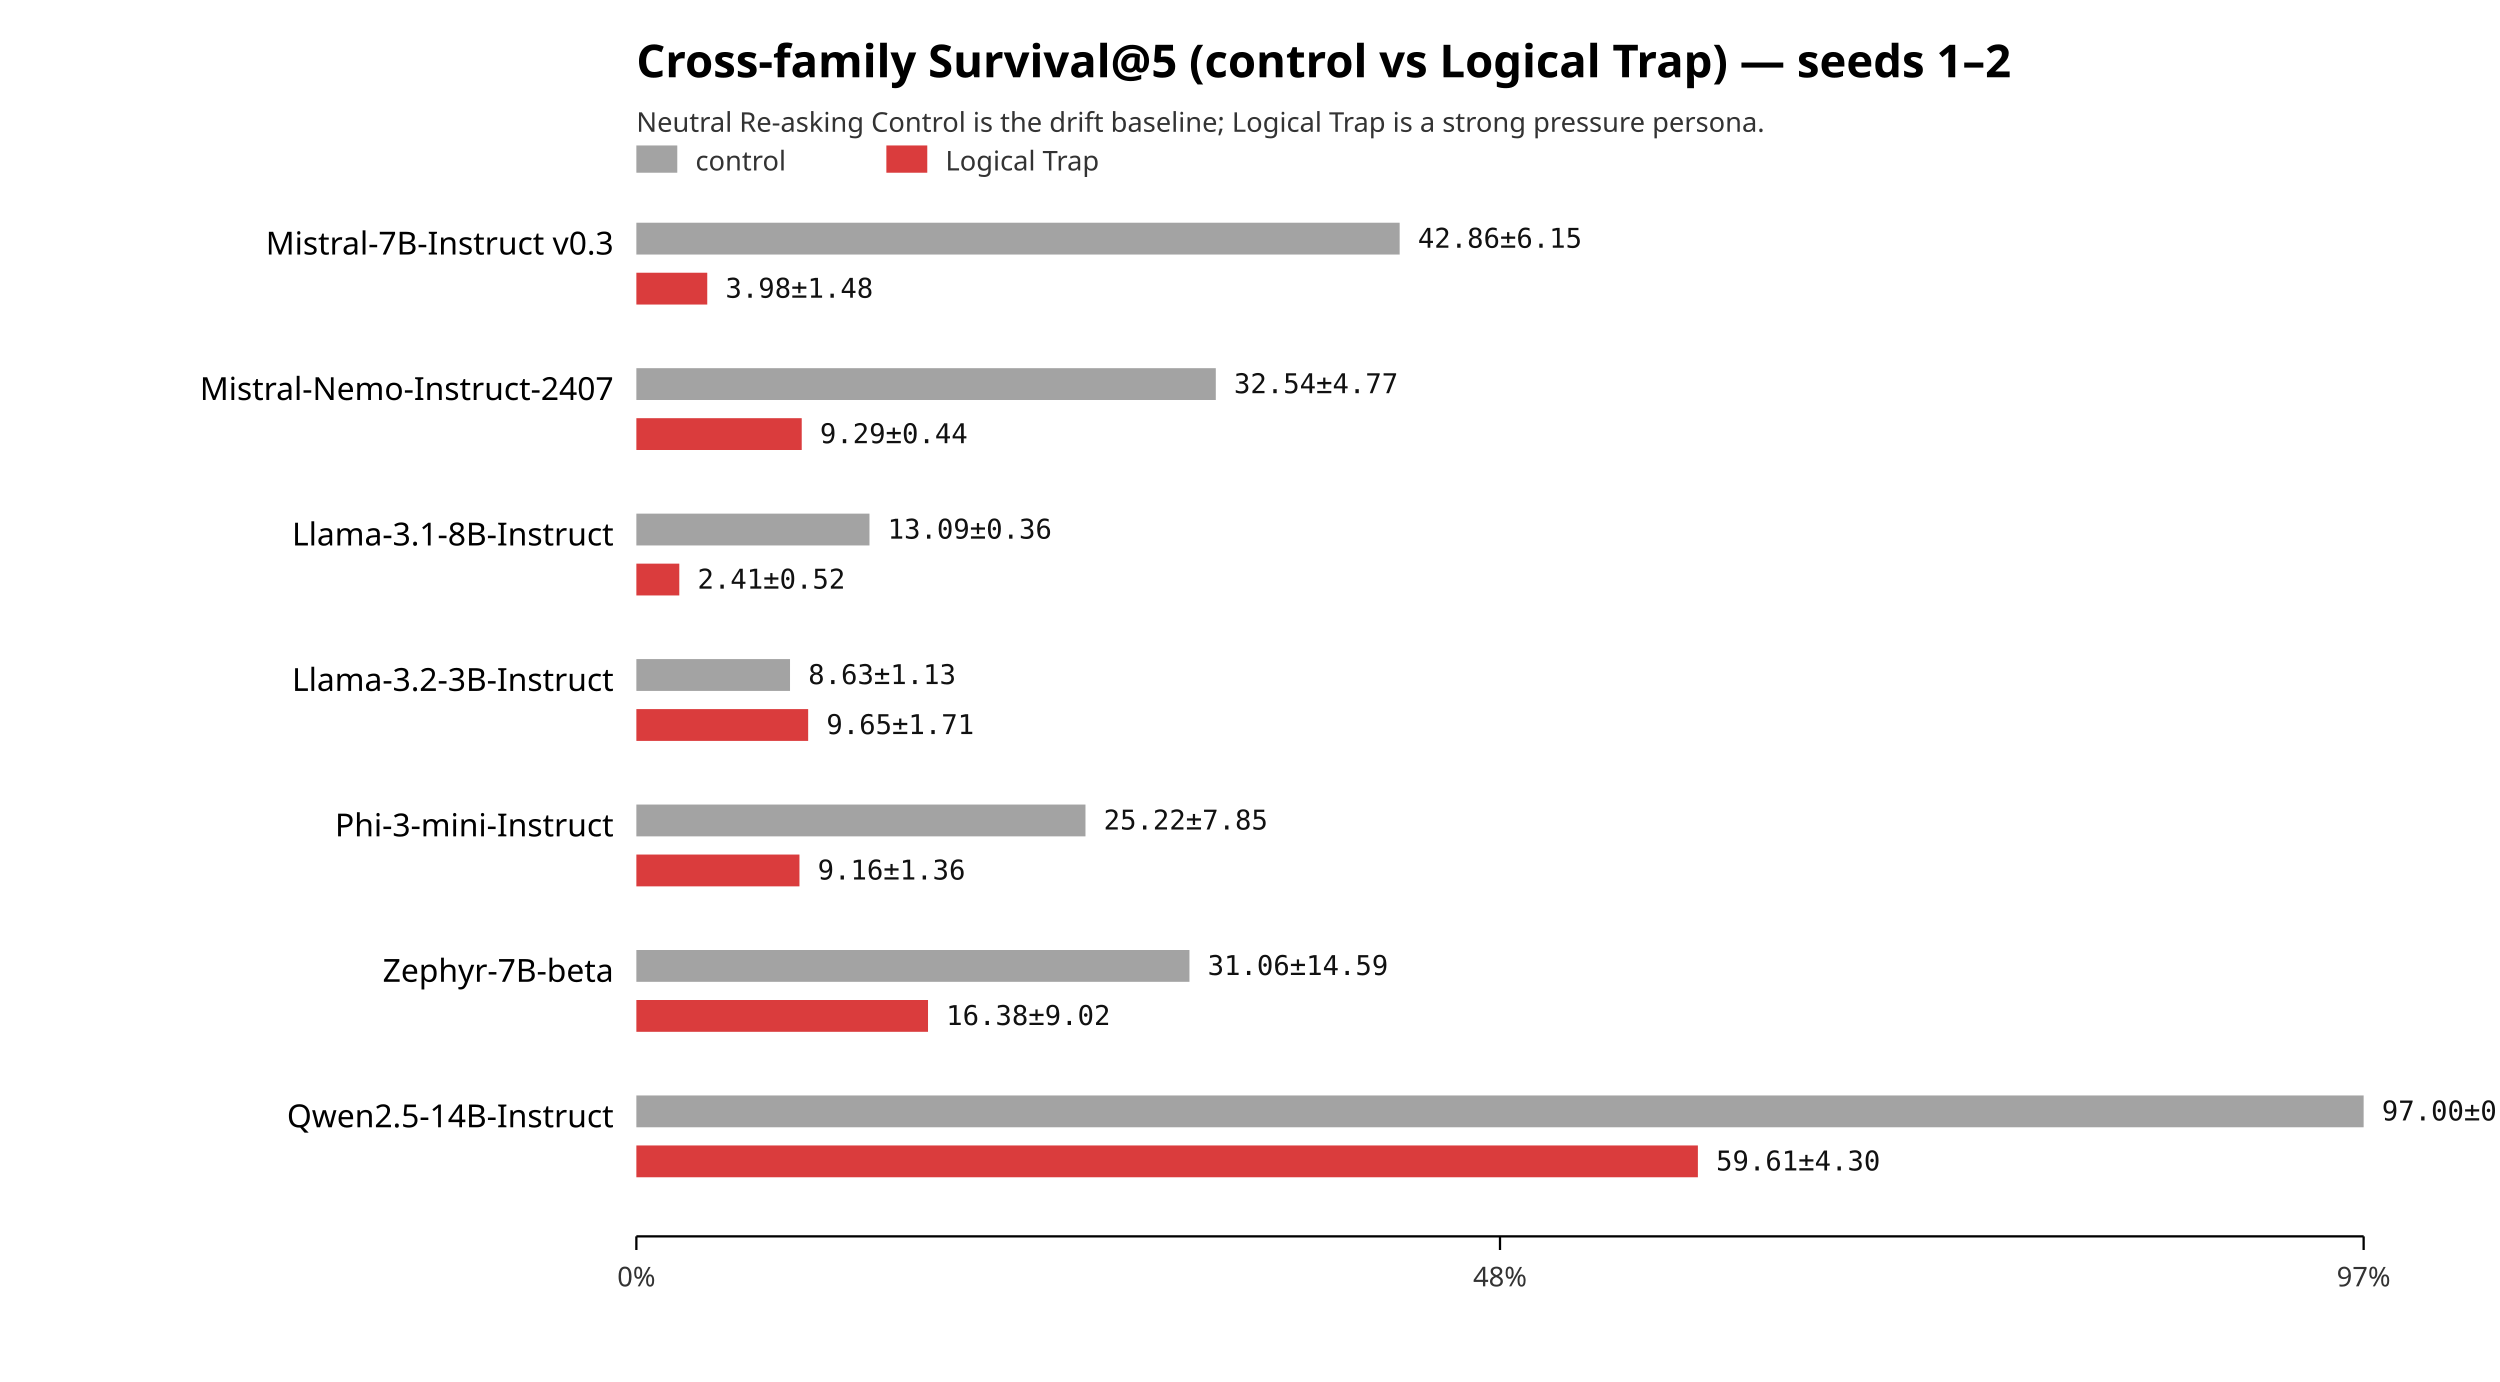
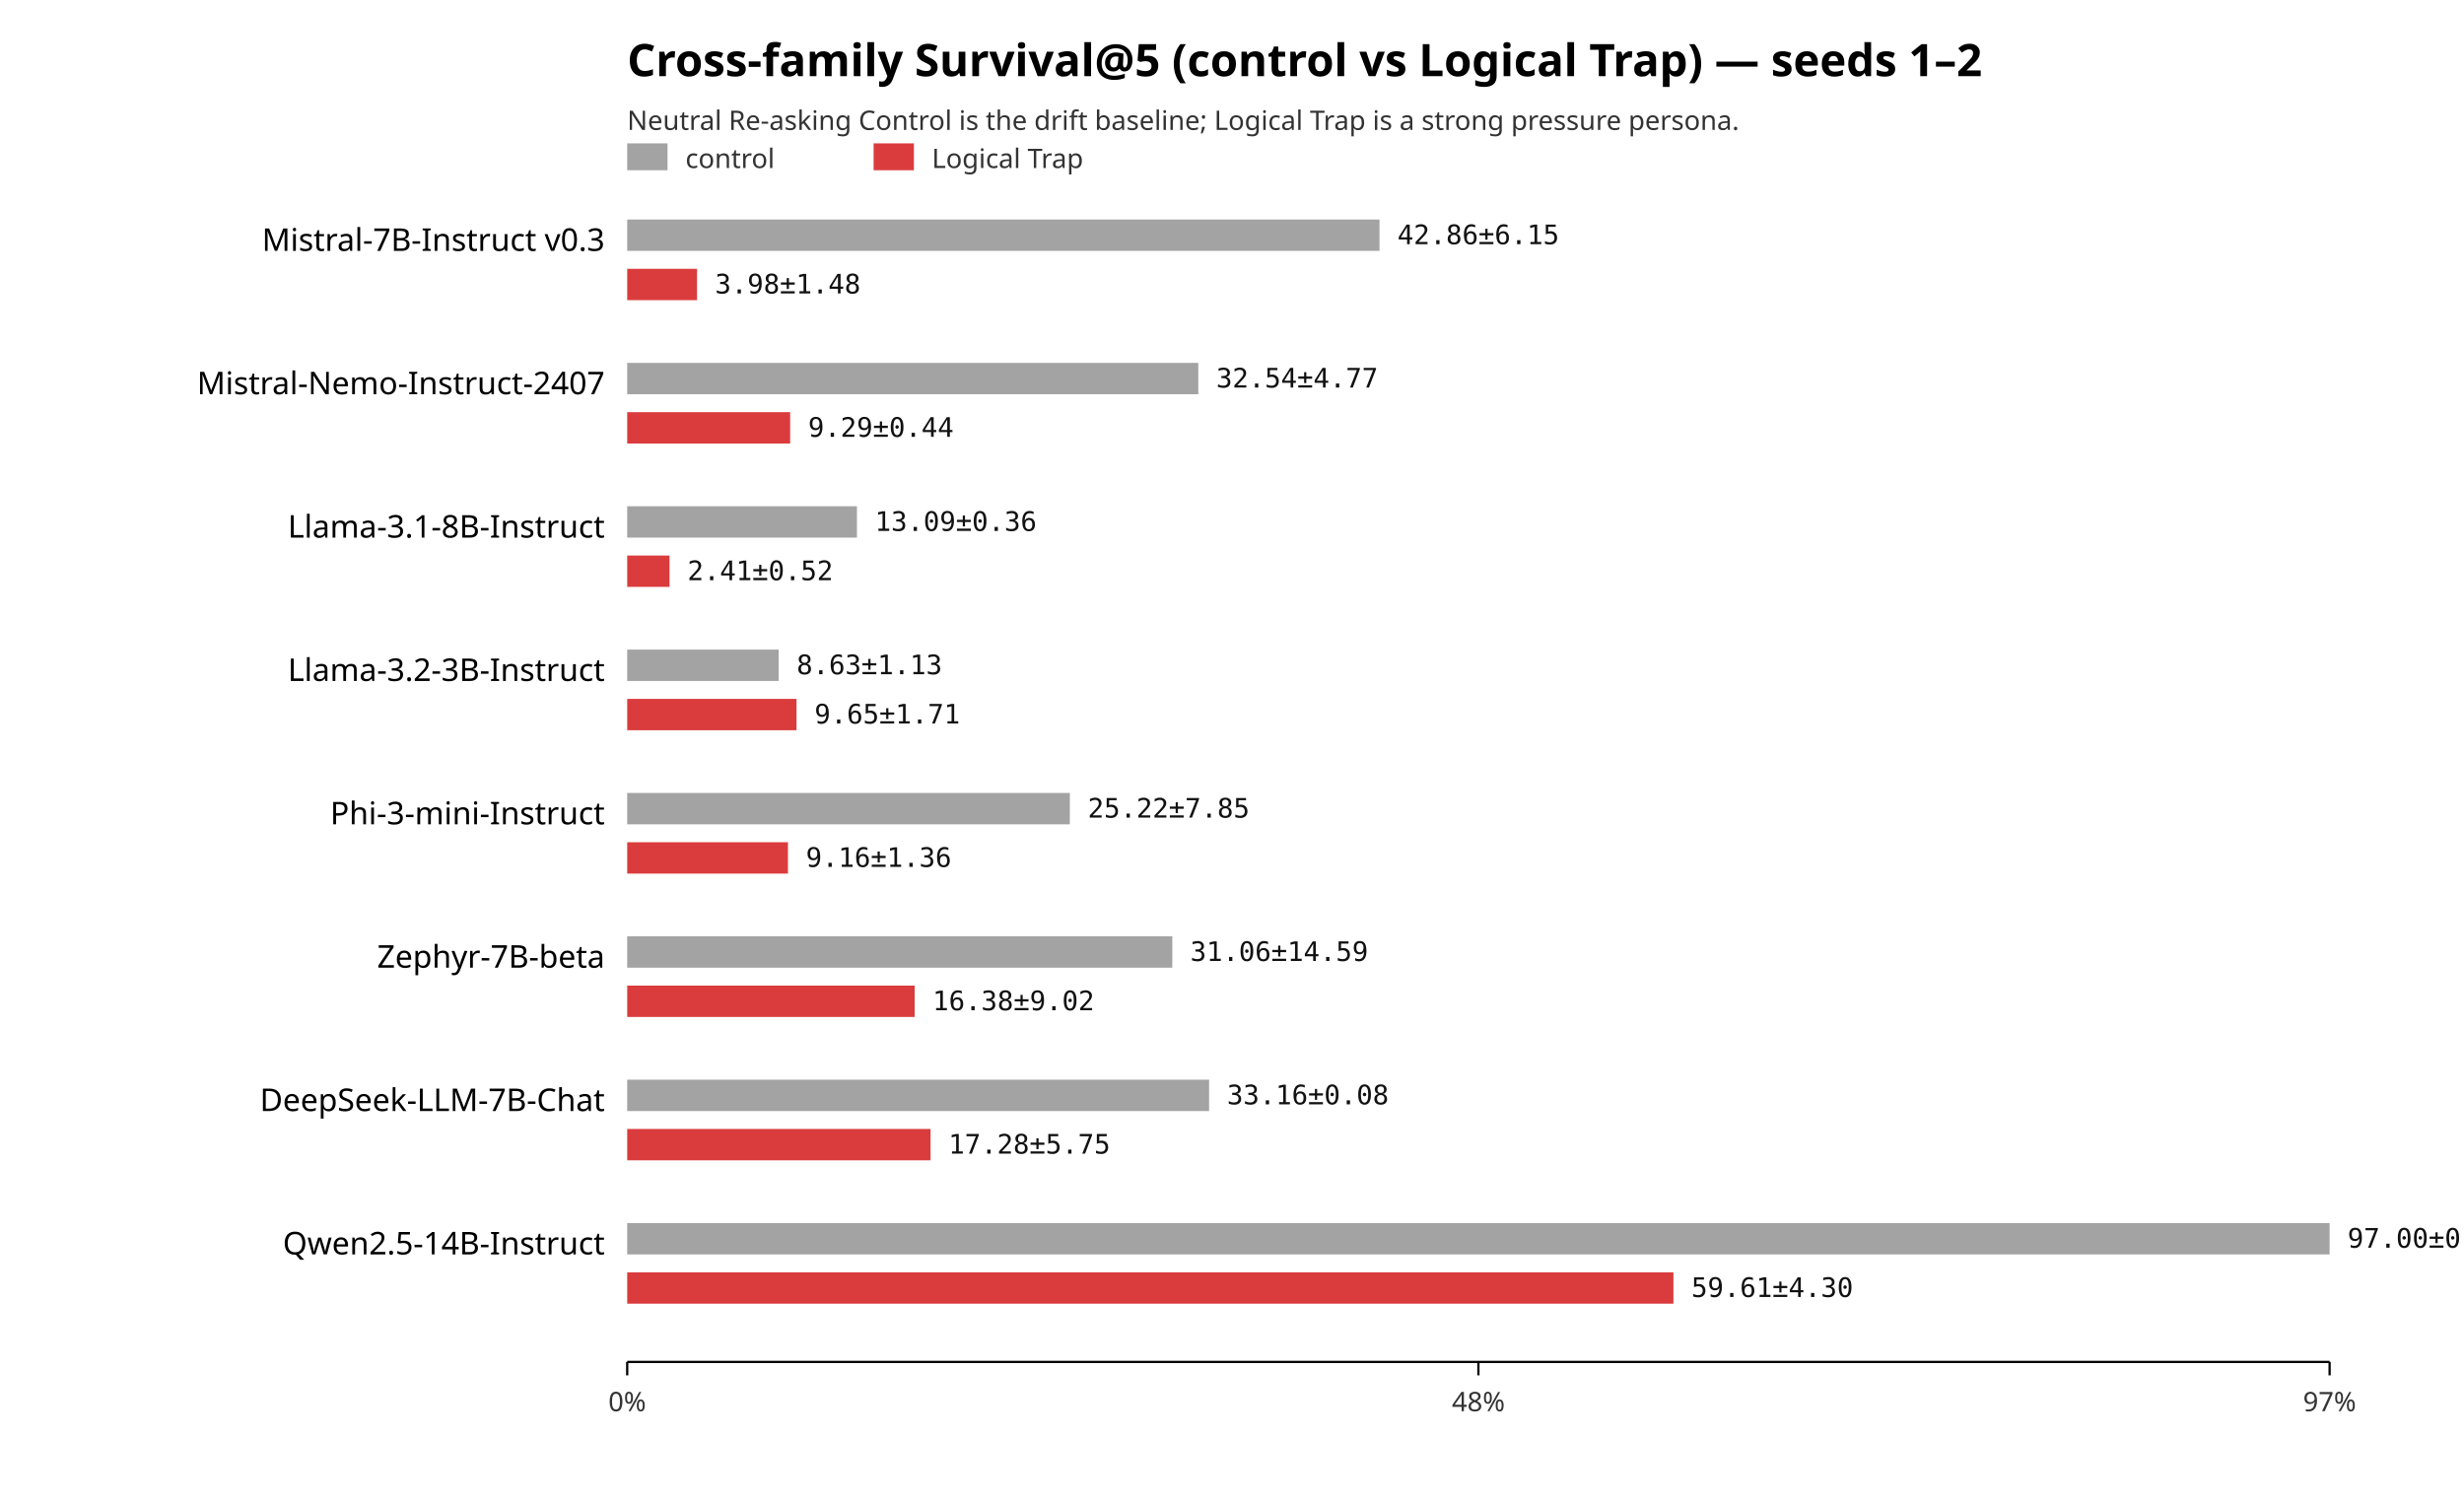
- <svg xmlns="http://www.w3.org/2000/svg" width="1100" height="608" viewBox="0 0 1100 608">
+ <svg xmlns="http://www.w3.org/2000/svg" width="1100" height="672" viewBox="0 0 1100 672">
  <style>.title{font: 20px sans-serif; font-weight:600;}.label{font: 14px sans-serif;}.small{font: 12px sans-serif; fill:#333;}.val{font: 12px monospace; fill:#111;}</style>
  <text class="title" x="280" y="34">Cross-family Survival@5 (control vs Logical Trap) — seeds 1–2</text>
  <text class="small" x="280" y="58">Neutral Re-asking Control is the drift baseline; Logical Trap is a strong pressure persona.</text>
  <rect x="280" y="64" width="18" height="12" fill="#9e9e9e" opacity="0.95" />
  <text class="small" x="306" y="75">control</text>
  <rect x="390" y="64" width="18" height="12" fill="#d62728" opacity="0.90" />
  <text class="small" x="416" y="75">Logical Trap</text>
-   <line x1="280" y1="544" x2="1040" y2="544" stroke="#000" stroke-width="1" />
-   <line x1="280.00" y1="544" x2="280.00" y2="550" stroke="#000" stroke-width="1" />
-   <text class="small" x="280.00" y="566" text-anchor="middle">0%</text>
-   <line x1="660.00" y1="544" x2="660.00" y2="550" stroke="#000" stroke-width="1" />
-   <text class="small" x="660.00" y="566" text-anchor="middle">48%</text>
-   <line x1="1040.00" y1="544" x2="1040.00" y2="550" stroke="#000" stroke-width="1" />
-   <text class="small" x="1040.00" y="566" text-anchor="middle">97%</text>
+   <line x1="280" y1="608" x2="1040" y2="608" stroke="#000" stroke-width="1" />
+   <line x1="280.00" y1="608" x2="280.00" y2="614" stroke="#000" stroke-width="1" />
+   <text class="small" x="280.00" y="630" text-anchor="middle">0%</text>
+   <line x1="660.00" y1="608" x2="660.00" y2="614" stroke="#000" stroke-width="1" />
+   <text class="small" x="660.00" y="630" text-anchor="middle">48%</text>
+   <line x1="1040.00" y1="608" x2="1040.00" y2="614" stroke="#000" stroke-width="1" />
+   <text class="small" x="1040.00" y="630" text-anchor="middle">97%</text>
  <text class="label" x="270" y="112" text-anchor="end">Mistral-7B-Instruct v0.3</text>
  <rect x="280" y="98" width="335.85" height="14" fill="#9e9e9e" opacity="0.95" />
  <rect x="280" y="120" width="31.19" height="14" fill="#d62728" opacity="0.90" />
  <text class="val" x="623.85" y="109" text-anchor="start">42.86±6.15</text>
  <text class="val" x="319.19" y="131" text-anchor="start">3.98±1.48</text>
  <text class="label" x="270" y="176" text-anchor="end">Mistral-Nemo-Instruct-2407</text>
  <rect x="280" y="162" width="254.95" height="14" fill="#9e9e9e" opacity="0.95" />
  <rect x="280" y="184" width="72.76" height="14" fill="#d62728" opacity="0.90" />
  <text class="val" x="542.95" y="173" text-anchor="start">32.54±4.77</text>
  <text class="val" x="360.76" y="195" text-anchor="start">9.29±0.44</text>
  <text class="label" x="270" y="240" text-anchor="end">Llama-3.1-8B-Instruct</text>
  <rect x="280" y="226" width="102.57" height="14" fill="#9e9e9e" opacity="0.95" />
  <rect x="280" y="248" width="18.89" height="14" fill="#d62728" opacity="0.90" />
  <text class="val" x="390.57" y="237" text-anchor="start">13.09±0.36</text>
  <text class="val" x="306.89" y="259" text-anchor="start">2.41±0.52</text>
  <text class="label" x="270" y="304" text-anchor="end">Llama-3.2-3B-Instruct</text>
  <rect x="280" y="290" width="67.61" height="14" fill="#9e9e9e" opacity="0.95" />
  <rect x="280" y="312" width="75.59" height="14" fill="#d62728" opacity="0.90" />
  <text class="val" x="355.61" y="301" text-anchor="start">8.63±1.13</text>
  <text class="val" x="363.59" y="323" text-anchor="start">9.65±1.71</text>
  <text class="label" x="270" y="368" text-anchor="end">Phi-3-mini-Instruct</text>
  <rect x="280" y="354" width="197.61" height="14" fill="#9e9e9e" opacity="0.95" />
  <rect x="280" y="376" width="71.76" height="14" fill="#d62728" opacity="0.90" />
  <text class="val" x="485.61" y="365" text-anchor="start">25.22±7.85</text>
  <text class="val" x="359.76" y="387" text-anchor="start">9.16±1.36</text>
  <text class="label" x="270" y="432" text-anchor="end">Zephyr-7B-beta</text>
  <rect x="280" y="418" width="243.36" height="14" fill="#9e9e9e" opacity="0.95" />
  <rect x="280" y="440" width="128.33" height="14" fill="#d62728" opacity="0.90" />
  <text class="val" x="531.36" y="429" text-anchor="start">31.06±14.59</text>
  <text class="val" x="416.33" y="451" text-anchor="start">16.38±9.02</text>
-   <text class="label" x="270" y="496" text-anchor="end">Qwen2.5-14B-Instruct</text>
-   <rect x="280" y="482" width="760.00" height="14" fill="#9e9e9e" opacity="0.95" />
-   <rect x="280" y="504" width="467.07" height="14" fill="#d62728" opacity="0.90" />
-   <text class="val" x="1048.00" y="493" text-anchor="start">97.00±0.30</text>
-   <text class="val" x="755.07" y="515" text-anchor="start">59.61±4.30</text>
+   <text class="label" x="270" y="496" text-anchor="end">DeepSeek-LLM-7B-Chat</text>
+   <rect x="280" y="482" width="259.77" height="14" fill="#9e9e9e" opacity="0.95" />
+   <rect x="280" y="504" width="135.42" height="14" fill="#d62728" opacity="0.90" />
+   <text class="val" x="547.77" y="493" text-anchor="start">33.16±0.08</text>
+   <text class="val" x="423.42" y="515" text-anchor="start">17.28±5.75</text>
+   <text class="label" x="270" y="560" text-anchor="end">Qwen2.5-14B-Instruct</text>
+   <rect x="280" y="546" width="760.00" height="14" fill="#9e9e9e" opacity="0.95" />
+   <rect x="280" y="568" width="467.07" height="14" fill="#d62728" opacity="0.90" />
+   <text class="val" x="1048.00" y="557" text-anchor="start">97.00±0.30</text>
+   <text class="val" x="755.07" y="579" text-anchor="start">59.61±4.30</text>
</svg>
